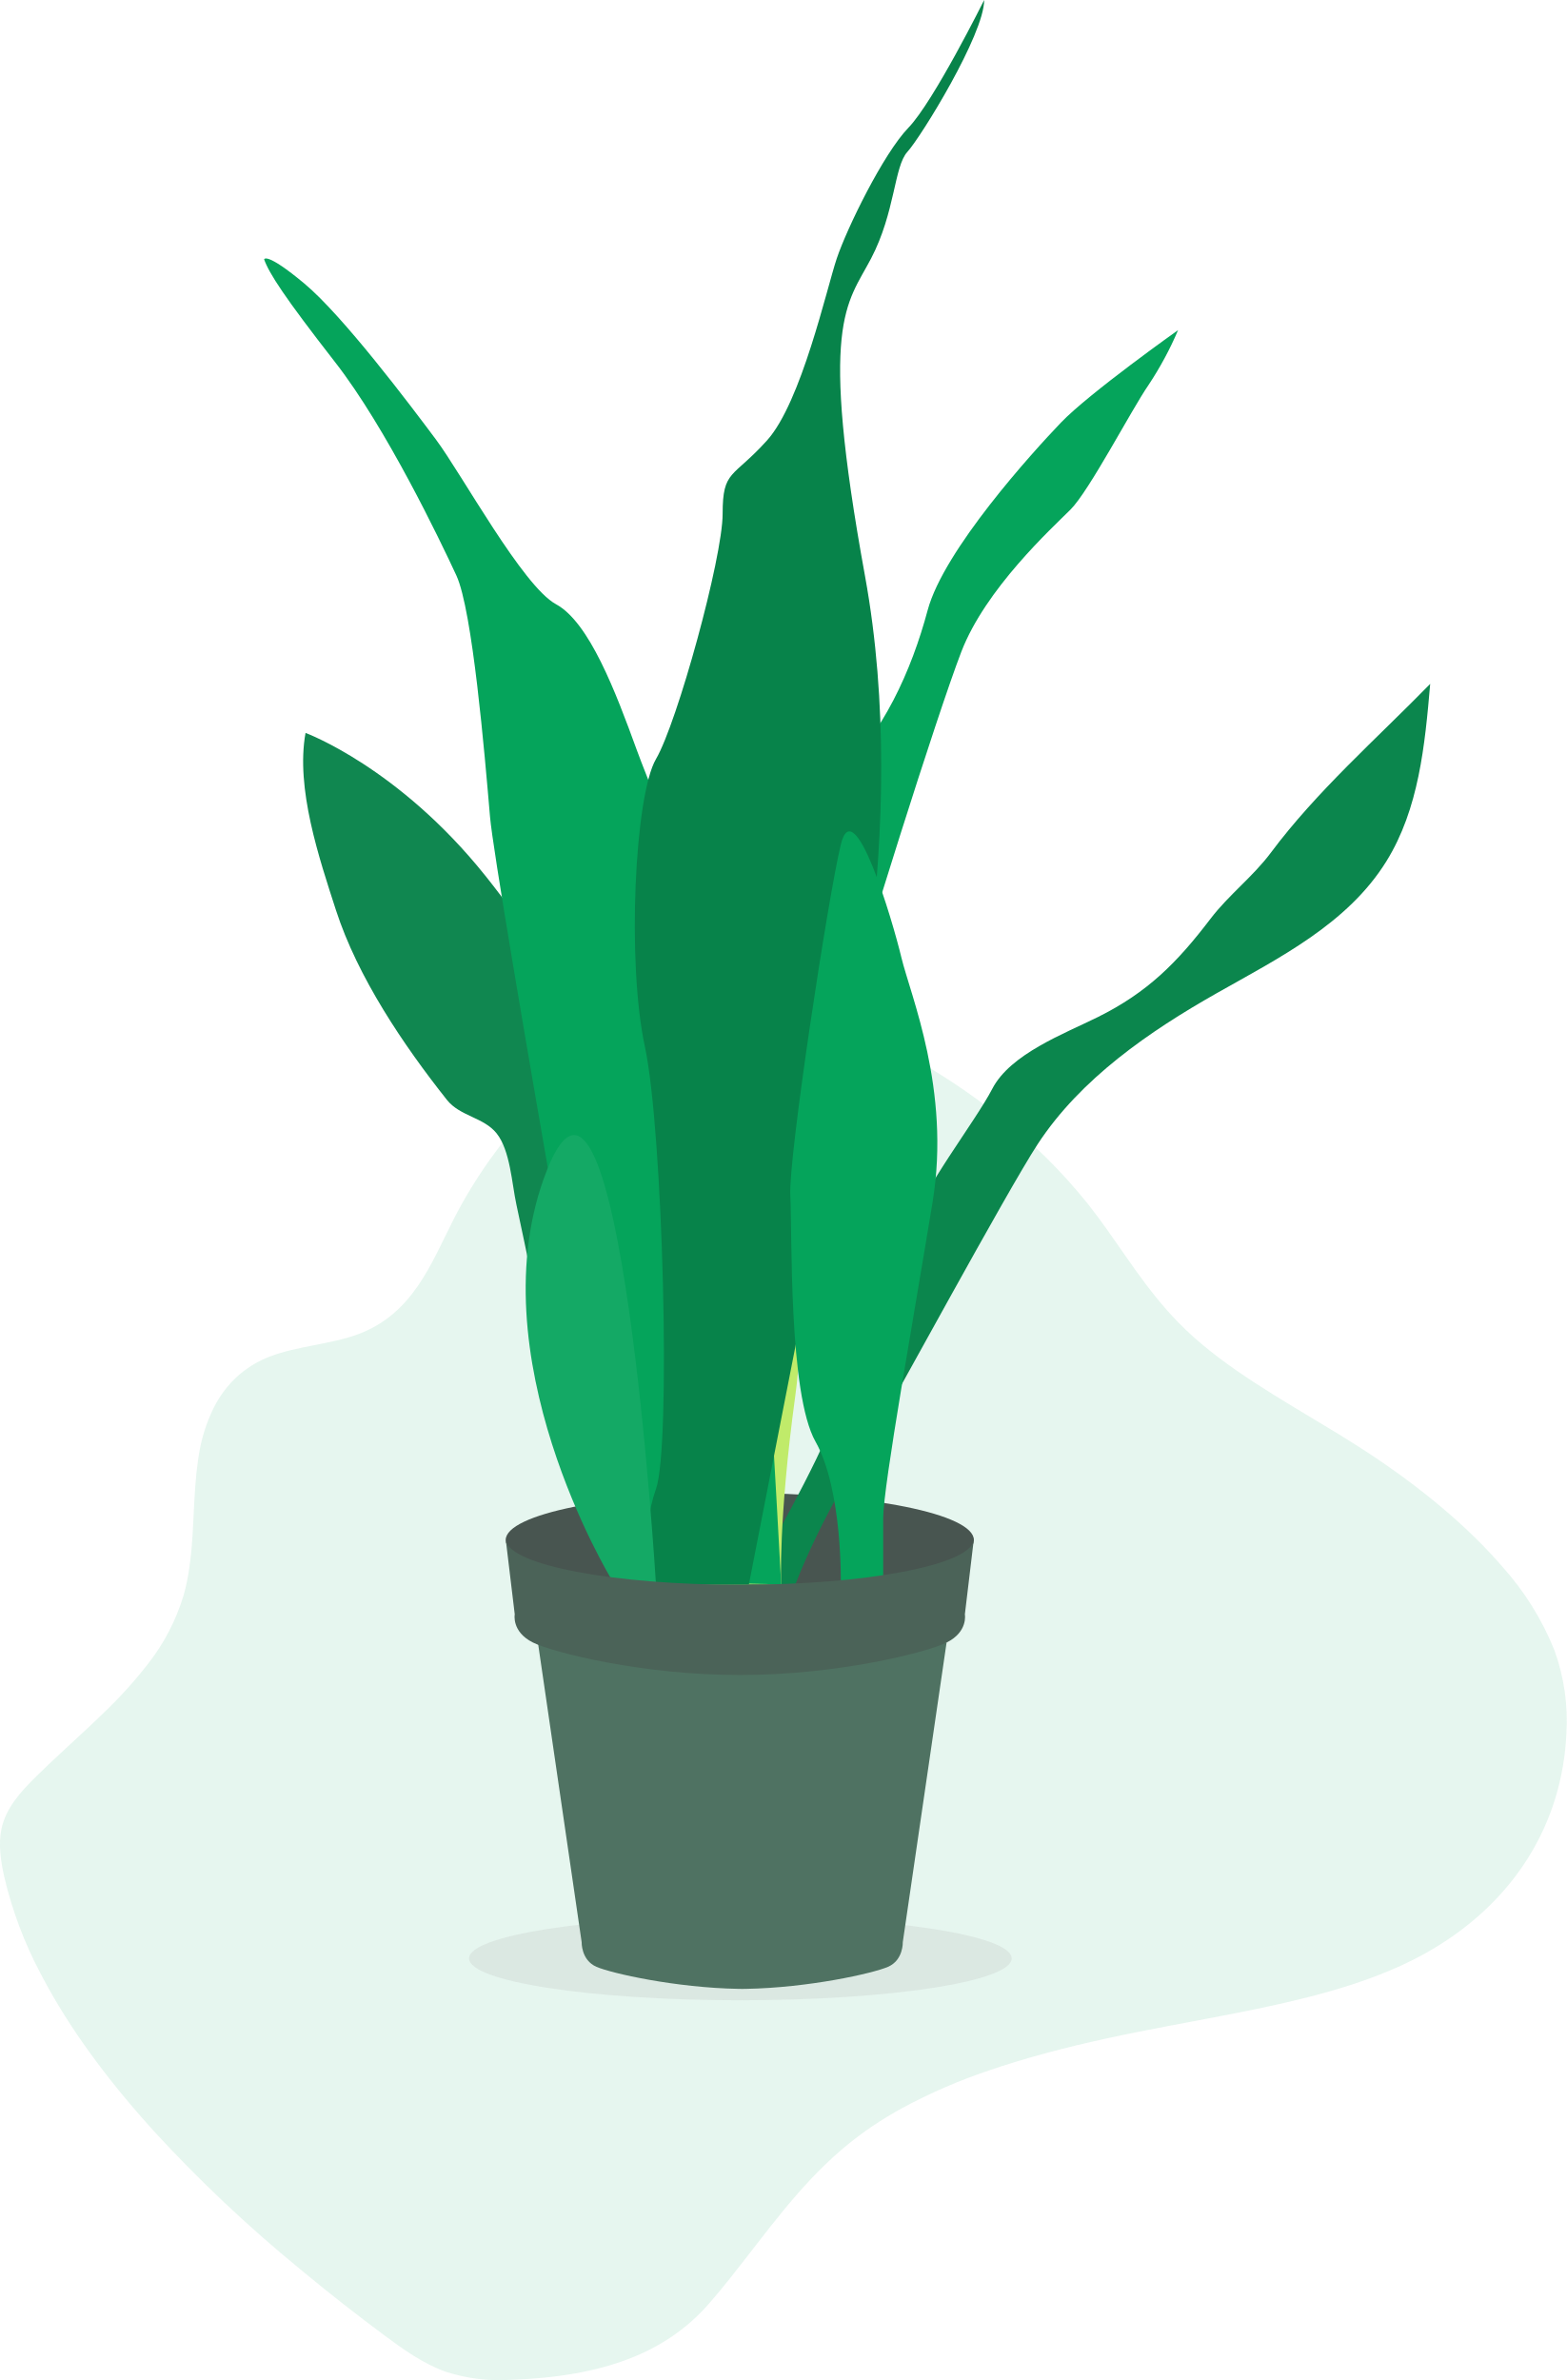
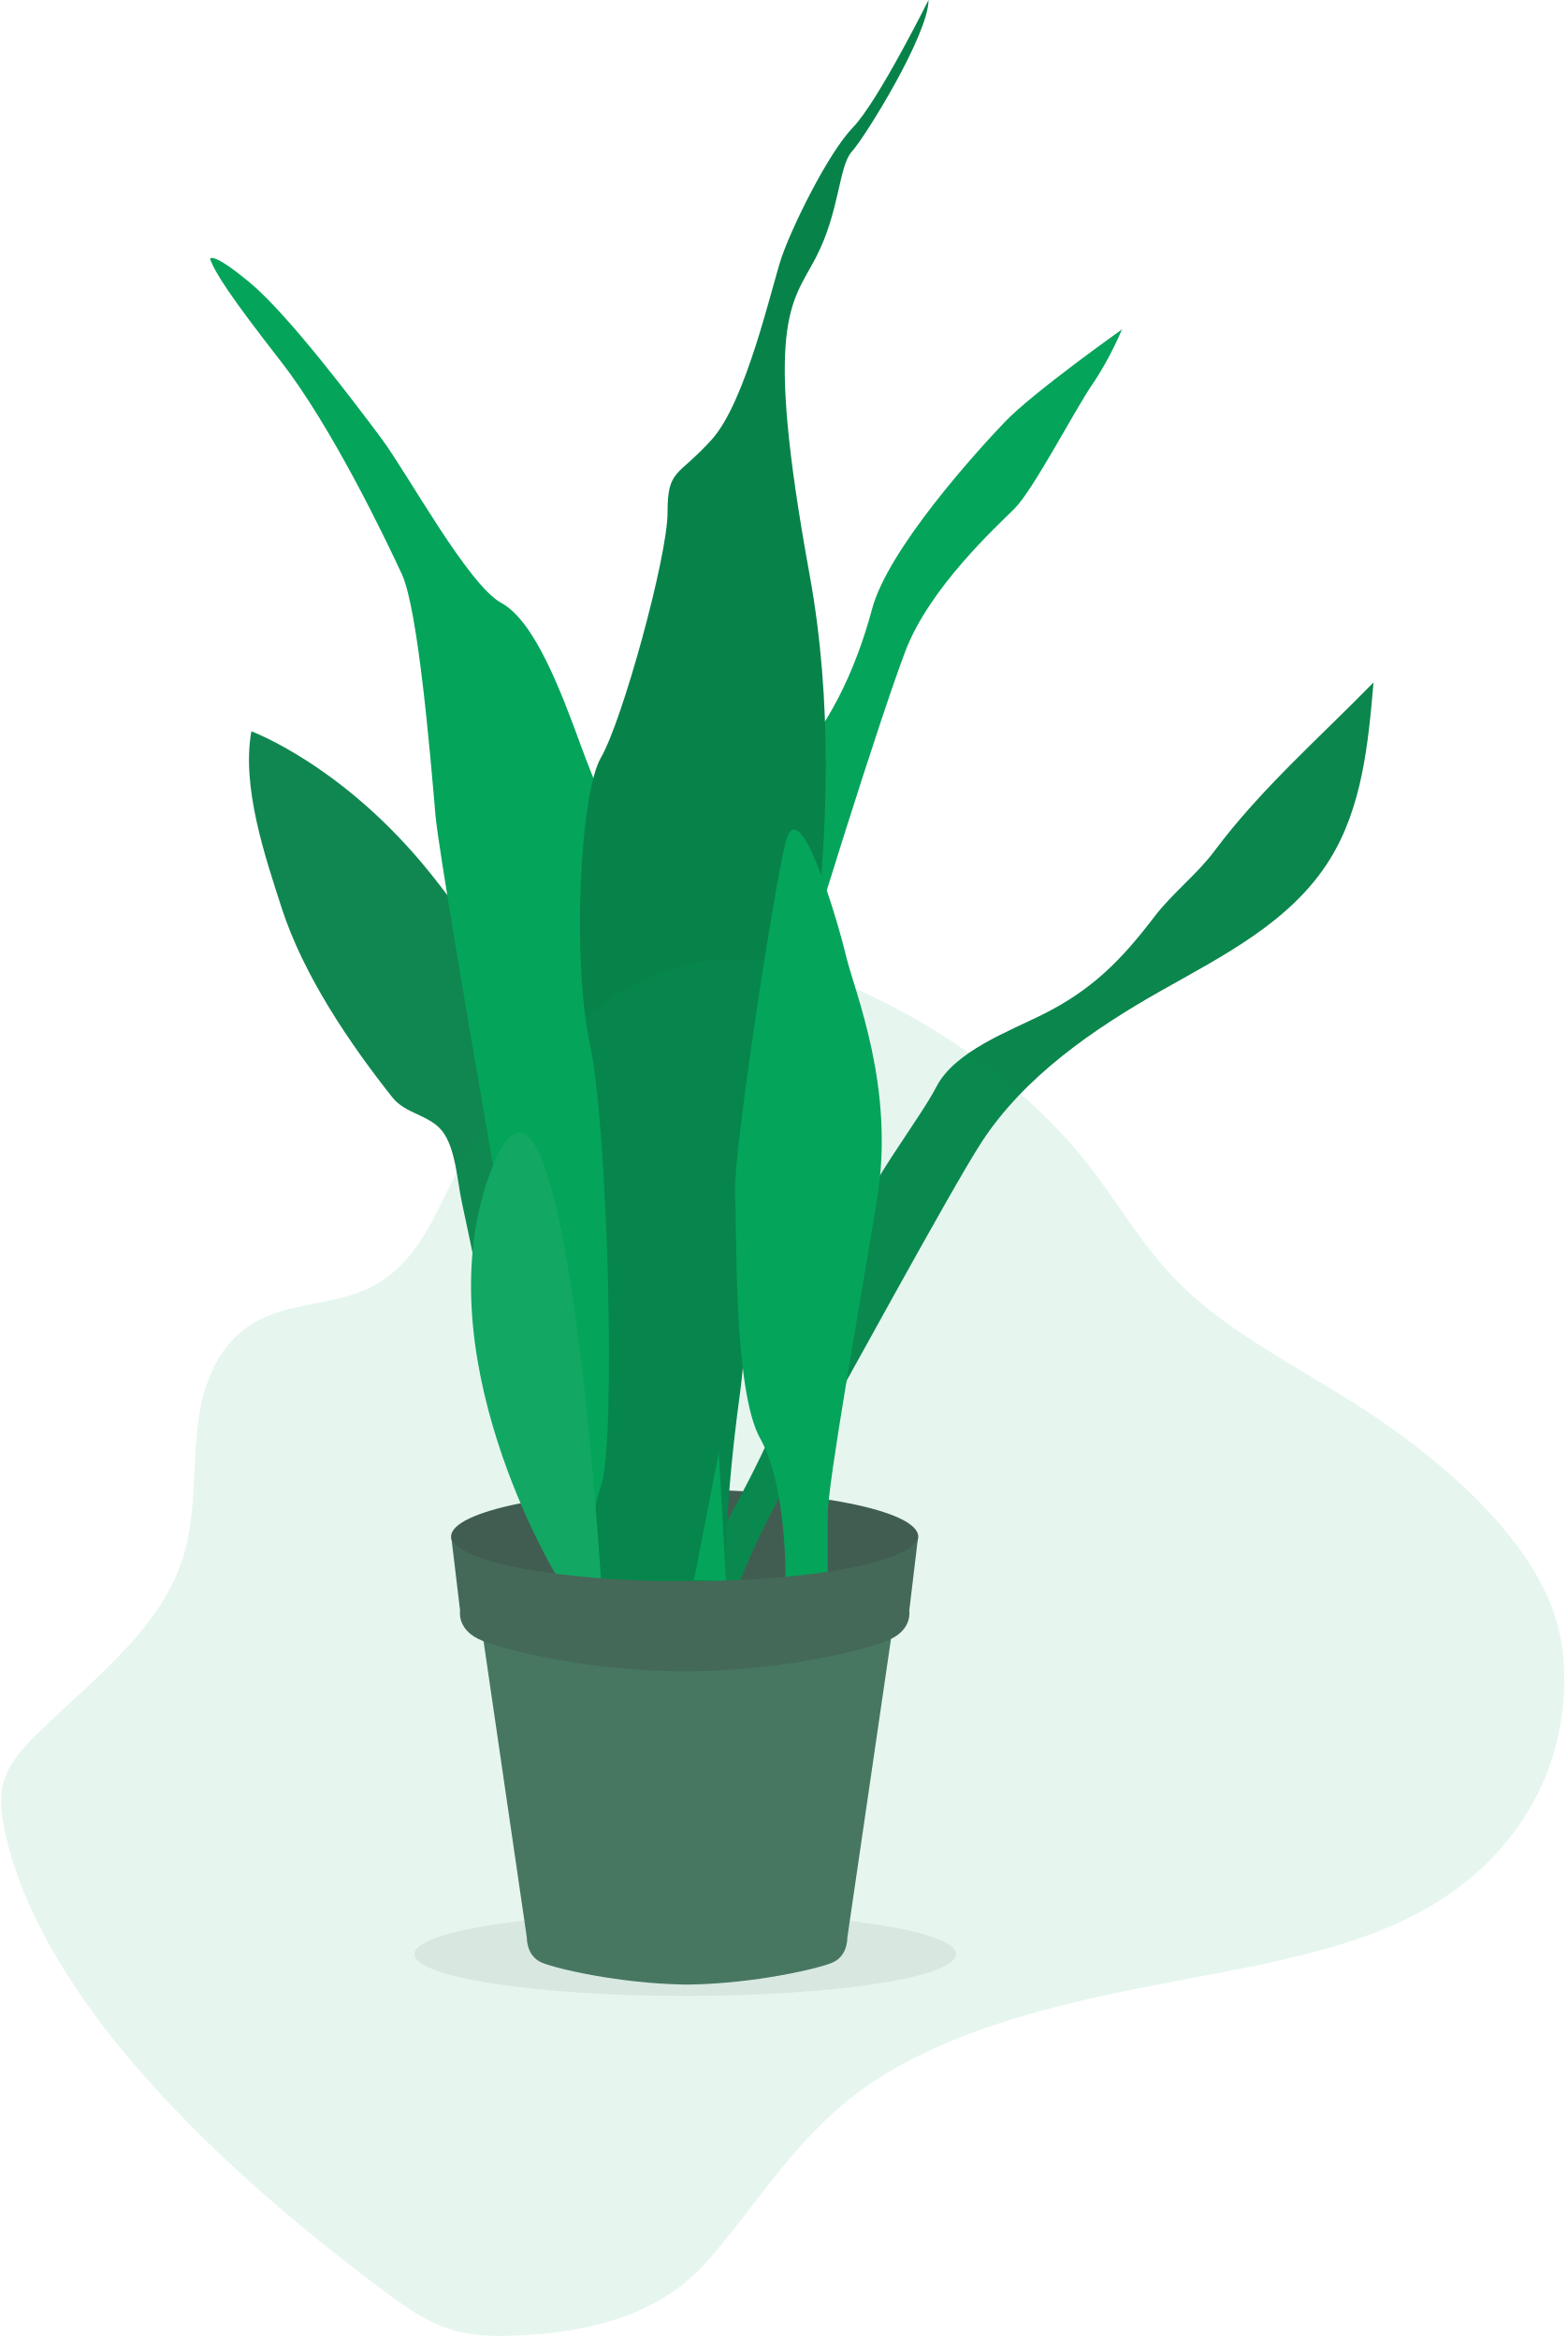
- <svg xmlns="http://www.w3.org/2000/svg" width="332.169" height="504.609" viewBox="0 0 332.169 504.609">
-   <g transform="translate(-794 -182)">
-     <path d="M32.884,240.626c-.274-.3-.548-.6-.818-.907-9.259-10.312-17.075-20.908-22.707-31.545q-.283-.528-.558-1.061a85.534,85.534,0,0,1-7.6-20.168c-.822-3.6-1.32-7.191-.656-10.384.932-4.474,4.1-7.931,7.387-11.174,3.418-3.372,7.058-6.634,10.606-9.962q1.9-1.761,3.72-3.541a94.711,94.711,0,0,0,9.291-10.254,44.161,44.161,0,0,0,7.638-14.7q.186-.648.341-1.3c.107-.436.214-.879.3-1.318s.178-.877.259-1.317l.115-.688c.041-.223.069-.454.108-.675.106-.666.183-1.347.276-2.014l0-.026c.054-.445.106-.889.158-1.333.257-2.536.4-5.113.52-7.691l.077-1.628q.067-1.256.138-2.507c.026-.491.06-.982.091-1.472.022-.356.042-.71.072-1.067.132-1.8.307-3.59.56-5.351.06-.42.124-.842.187-1.255a35.094,35.094,0,0,1,3.1-9.919l.019-.04a23.565,23.565,0,0,1,2.763-4.317,20.307,20.307,0,0,1,2.035-2.194,21.882,21.882,0,0,1,7.24-4.476c5.625-2.157,12.783-2.565,18.479-4.644C87.767,67.395,91.6,56.752,96.384,47.354q1.753-3.454,3.789-6.776,1.344-2.2,2.805-4.341a108.269,108.269,0,0,1,21.973-23.5A60.643,60.643,0,0,1,137,5.081a46.24,46.24,0,0,1,5.364-2.136,44.626,44.626,0,0,1,22.083-1.426C171.348,2.7,178.407,5.4,185.123,8.6q4.049,1.928,7.981,4.122c4.111,2.291,8.081,4.766,11.877,7.4.857.595,1.707,1.2,2.536,1.814q2.158,1.569,4.235,3.21a116.121,116.121,0,0,1,19.16,18.892c5.888,7.441,10.339,15.264,16.742,22.506.269.3.543.606.818.908q1.472,1.613,3.126,3.21C260.309,79,271.83,85.4,282.863,92.108q.58.353,1.158.707,1.827,1.119,3.625,2.26c11.419,7.239,22.248,15.805,30.349,24.969.272.3.539.612.8.917a59.72,59.72,0,0,1,11.005,17.67,43.916,43.916,0,0,1,2.546,17.74,55.881,55.881,0,0,1-2.335,13.615c-4.462,14.611-14.97,26.652-30.278,34.352q-1.214.615-2.468,1.187-1.315.6-2.671,1.159c-10.523,4.388-22.645,7.047-35.006,9.425q-6.225,1.184-12.435,2.359-2.762.526-5.5,1.068c-8.939,1.786-17.752,3.836-26.09,6.38q-2.9.882-5.7,1.847a117.05,117.05,0,0,0-18.284,7.927q-3.277,1.8-6.295,3.816-1.524,1.021-2.97,2.112c-9.994,7.486-16.976,16.972-24.229,26.291-1.047,1.348-2.1,2.694-3.159,4.021-1.4,1.751-2.828,3.486-4.309,5.185-9.2,10.593-22.658,15.538-41.946,16.212a36.9,36.9,0,0,1-13.9-1.7c-4.8-1.7-9.095-4.784-13.143-7.8-5.756-4.291-11.45-8.726-16.963-13.3-.321-.274-.641-.548-.979-.812A299.2,299.2,0,0,1,32.884,240.626Z" transform="translate(793.759 393.237)" fill="#05a45b" opacity="0.1" />
-     <g transform="translate(849.364 182)">
-       <g opacity="0.6">
-         <g opacity="0.6">
-           <path d="M159.136,415.223c0,4.9-25.756,8.873-57.527,8.873s-57.528-3.973-57.528-8.873,25.755-8.871,57.528-8.871S159.136,410.323,159.136,415.223Z" fill="#b5b5b5" opacity="0.6" />
-         </g>
-       </g>
-       <path d="M151.123,326.524c0,5.513-22.223,9.983-49.636,9.983s-49.636-4.47-49.636-9.983,22.223-9.984,49.636-9.984S151.123,321.01,151.123,326.524Z" fill="#485550" />
-       <path d="M136.047,411.754s.145,3.837-3.135,5.253c-3.169,1.372-16.77,4.441-30.123,4.672-.265.009-.522.009-.779.009s-.523,0-.788-.009c-13.362-.231-26.962-3.3-30.122-4.672-3.281-1.416-3.143-5.253-3.143-5.253s-9.23-63.209-9.275-63.52c0,.012.546.013.579.014l1.638.043,2.527.066,3.248.085,3.8.1,4.185.11q2.2.057,4.4.116l4.448.116,4.327.113,4.037.106,3.578.094,2.952.078,2.156.056,1.193.031c1.757.047,3.527-.083,5.285-.128q2.018-.054,4.034-.105l4.747-.125,5.176-.135,5.316-.139,5.173-.135,4.743-.124,4.03-.105,3.027-.08q.871-.021,1.742-.045c.016,0,.308,0,.309-.008Z" fill="#4f7262" />
-       <path d="M103.414,335.938s11.563-20.037,16.273-30.908,14.561-34.744,17.559-43.911,14.131-23.233,17.773-30.269c3.84-7.417,15.32-11.7,22.362-15.2,10.556-5.243,16.782-11.5,23.912-20.859,3.836-5.036,9-8.925,12.785-14,9.724-13.041,22.436-24.173,33.786-35.792-1.116,12.991-2.406,26.525-9.292,37.617-8.262,13.308-22.8,20.5-36.005,27.983-14.232,8.064-28.822,18.089-37.913,31.969-6.425,9.805-31.477,56.061-34.475,60.964s-11.348,18.117-16.915,32.4Z" fill="#0b864d" />
-       <path d="M9.415,155.393s19.7,7.247,38.113,30.268,35.116,54.355,38.756,82.706,8.351,67.571,8.351,67.571H82s-17.129-33.253-20.984-48.816c-2.52-10.174-4.593-21.2-6.889-31.706-.976-4.472-1.3-11.483-4.2-15.118-2.719-3.414-7.772-3.611-10.535-7.1-9.239-11.65-18.919-26.013-23.523-40.213C12.3,181.954,7.29,167.147,9.415,155.393Z" fill="#108750" />
-       <path d="M86.784,336.009s14.417-121.074,16.63-134.147,8.493-27.569,18.485-36.948,15.988-22.738,19.414-35.526,22.269-33.537,28.264-39.79,24.839-19.611,24.839-19.611a71.741,71.741,0,0,1-6.282,11.653c-3.711,5.4-12.561,22.452-16.559,26.432S153.59,124.84,148.451,138.2s-20.556,62.241-27.123,85.547-17.914,112.193-17.914,112.193Z" fill="#05a45b" />
-       <path d="M82,335.938s-12.419-16.626-9.422-48.6,18.2-52.224,25.695-59.473,31.69-34.1,33.618-38.368c0,0-11.135,19.184-11.135,23.022a23.641,23.641,0,0,1-3.64,11.51c-1.713,2.345-8.137,6.821-7.922,12.576s7.708,32.613,4.068,59.259-3,40.073-3,40.073Z" fill="#c0eb6a" />
-       <path d="M.636,54.995s.346-1.706,8.523,5.116S31.47,85.69,37.037,93.15s18.414,31.122,25.481,34.958,12.632,18.545,17.129,30.908,22.268,52.864,23.767,65.653,6.852,111.269,6.852,111.269l-34.088-.853S49.669,186.514,48.528,173.156,44.816,129.388,41.391,122,26.545,90.735,15.7,76.808,1.707,57.98.636,54.995Z" fill="#05a45b" />
-       <path d="M153.3,0S142.6,21.529,137.245,27.072s-13.061,21.363-15.2,27.733-7.494,30.459-14.774,38.559-9.422,6.181-9.422,15.56-9.636,44.337-14.132,52.011-6.21,43.058-2.355,60.963,5.567,84.837,2.355,93.79S82,335.938,82,335.938h21.412s14.347-73.539,17.344-88.461,17.121-71.373,7.281-125.337-3.855-57.505,1.284-67.335,4.854-19.492,7.708-22.618S153.3,7.318,153.3,0Z" fill="#07834a" />
-       <path d="M122.9,335.938s.428-20.037-5.353-30.268-4.925-44.338-5.353-52.224,7.937-62.881,10.713-74.392S133.819,194.97,135.746,203s10.492,28.066,6.638,51.727-10.492,60.324-10.492,67.144v12.79Z" fill="#05a45b" />
-       <path d="M74.294,334.873s-29.12-47.748-13.7-86.756,23.125,87.822,23.125,87.822Z" fill="#14a965" />
-       <path d="M149.208,342.265s.708,3.692-3.835,5.969c-4.285,2.14-23.424,6.948-43.883,6.889-20.46.059-39.6-4.749-43.885-6.889-4.542-2.277-3.834-5.969-3.834-5.969L51.9,326.687c1.091,5.185,22.871,9.32,49.585,9.32s48.494-4.135,49.584-9.32Z" fill="#4b6358" />
+ <svg xmlns="http://www.w3.org/2000/svg" width="333" height="497" viewBox="0 0 333 497" fill="none">
+   <g opacity="0.6">
+     <g opacity="0.6">
+       <path opacity="0.6" d="M203.136 415.223C203.136 420.123 177.38 424.096 145.609 424.096C113.837 424.096 88.082 420.123 88.082 415.223C88.082 410.323 113.837 406.352 145.609 406.352C177.38 406.352 203.136 410.323 203.136 415.223Z" fill="#B5B5B5" />
    </g>
  </g>
+   <path d="M195.123 326.524C195.123 332.037 172.9 336.507 145.487 336.507C118.073 336.507 95.851 332.037 95.851 326.524C95.851 321.01 118.073 316.54 145.487 316.54C172.9 316.54 195.123 321.01 195.123 326.524Z" fill="#485550" />
+   <path d="M180.047 411.754C180.047 411.754 180.192 415.591 176.912 417.007C173.743 418.379 160.142 421.448 146.789 421.679C146.524 421.688 146.267 421.688 146.01 421.688C145.753 421.688 145.487 421.688 145.222 421.679C131.86 421.448 118.26 418.379 115.099 417.007C111.819 415.591 111.956 411.754 111.956 411.754C111.956 411.754 102.726 348.545 102.681 348.234C102.682 348.246 103.227 348.247 103.26 348.248C103.806 348.262 104.351 348.276 104.897 348.291C105.739 348.313 106.582 348.335 107.424 348.357C108.506 348.385 109.589 348.414 110.672 348.442C111.939 348.475 113.206 348.509 114.473 348.542C115.868 348.579 117.263 348.616 118.658 348.652C120.125 348.69 121.592 348.728 123.058 348.768C124.542 348.807 126.024 348.845 127.507 348.884L131.833 348.997C133.179 349.033 134.524 349.068 135.87 349.103C137.063 349.134 138.256 349.166 139.448 349.197C140.432 349.223 141.416 349.249 142.4 349.275C143.119 349.293 143.838 349.312 144.556 349.331C144.954 349.342 145.352 349.352 145.749 349.362C147.506 349.409 149.276 349.279 151.034 349.234C152.379 349.198 153.723 349.163 155.068 349.129L159.815 349.004C161.541 348.959 163.265 348.914 164.991 348.869C166.763 348.822 168.535 348.776 170.307 348.73L175.48 348.595C177.061 348.554 178.643 348.513 180.223 348.471C181.566 348.436 182.91 348.401 184.253 348.366C185.262 348.34 186.271 348.313 187.28 348.286C187.861 348.272 188.441 348.256 189.022 348.241C189.038 348.241 189.33 348.241 189.331 348.233L180.047 411.754Z" fill="#4F7262" />
+   <path d="M147.414 335.938C147.414 335.938 158.977 315.901 163.687 305.03C168.398 294.159 178.248 270.286 181.246 261.119C184.243 251.954 195.377 237.886 199.019 230.85C202.859 223.433 214.339 219.151 221.381 215.654C231.937 210.411 238.163 204.153 245.293 194.795C249.129 189.759 254.296 185.87 258.078 180.798C267.802 167.757 280.514 156.625 291.864 145.006C290.748 157.997 289.458 171.532 282.572 182.623C274.31 195.931 259.772 203.123 246.567 210.606C232.335 218.67 217.745 228.695 208.654 242.575C202.229 252.38 177.177 298.636 174.179 303.539C171.182 308.441 162.831 321.656 157.264 335.938H147.414Z" fill="#0B864D" />
+   <path d="M53.416 155.393C53.416 155.393 73.114 162.64 91.529 185.661C109.943 208.683 126.645 240.016 130.285 268.367C133.924 296.717 138.635 335.938 138.635 335.938H126.002C126.002 335.938 108.873 302.685 105.018 287.122C102.498 276.948 100.425 265.927 98.129 255.416C97.154 250.944 96.828 243.933 93.932 240.298C91.213 236.884 86.16 236.687 83.397 233.201C74.158 221.551 64.478 207.188 59.874 192.988C56.297 181.954 51.29 167.147 53.416 155.393Z" fill="#108750" />
+   <path d="M130.784 336.009C130.784 336.009 145.201 214.935 147.414 201.862C149.626 188.788 155.907 174.293 165.899 164.914C175.892 155.535 181.887 142.176 185.313 129.388C188.739 116.598 207.582 95.851 213.577 89.598C219.573 83.345 238.416 69.987 238.416 69.987C238.416 69.987 235.846 76.24 232.134 81.639C228.423 87.04 219.573 104.092 215.575 108.072C211.579 112.051 197.59 124.84 192.451 138.199C187.312 151.556 171.895 200.44 165.328 223.746C158.763 247.051 147.414 335.939 147.414 335.939L130.784 336.009Z" fill="#05A45B" />
+   <path d="M126.002 335.938C126.002 335.938 113.583 319.312 116.581 287.339C119.579 255.364 134.782 235.115 142.275 227.866C149.77 220.62 173.965 193.762 175.893 189.498C175.893 189.498 164.758 208.682 164.758 212.52C164.758 216.356 162.831 221.685 161.118 224.03C159.405 226.375 152.981 230.851 153.196 236.606C153.41 242.362 160.904 269.219 157.264 295.865C153.624 322.51 154.267 335.938 154.267 335.938H126.002Z" fill="#07834A" />
+   <path d="M44.636 54.995C44.636 54.995 44.982 53.289 53.16 60.111C61.337 66.932 75.47 85.69 81.037 93.15C86.604 100.61 99.451 124.272 106.518 128.108C113.583 131.946 119.15 146.653 123.647 159.016C128.144 171.38 145.915 211.88 147.414 224.669C148.913 237.459 154.266 335.938 154.266 335.938L120.178 335.085C120.178 335.085 93.669 186.514 92.528 173.156C91.386 159.798 88.816 129.388 85.391 121.998C81.965 114.609 70.545 90.735 59.696 76.808C48.847 62.882 45.707 57.98 44.636 54.995Z" fill="#05A45B" />
+   <path d="M197.304 -0C197.304 -0 186.598 21.529 181.245 27.072C175.892 32.614 168.184 48.435 166.043 54.805C163.902 61.177 158.549 85.264 151.269 93.364C143.988 101.464 141.847 99.545 141.847 108.924C141.847 118.304 132.211 153.261 127.715 160.935C123.219 168.609 121.505 203.993 125.36 221.898C129.214 239.804 130.927 306.735 127.715 315.688C124.503 324.641 126.002 335.938 126.002 335.938H147.414C147.414 335.938 161.761 262.399 164.758 247.477C167.756 232.556 181.879 176.104 172.039 122.14C162.197 68.176 168.184 64.635 173.323 54.805C178.462 44.976 178.177 35.313 181.031 32.187C183.887 29.06 197.304 7.318 197.304 -0Z" fill="#07834A" />
+   <path d="M166.899 335.938C166.899 335.938 167.327 315.901 161.546 305.67C155.765 295.439 156.621 261.332 156.193 253.446C155.765 245.56 164.13 190.565 166.906 179.054C169.683 167.542 177.819 194.97 179.746 202.998C181.674 211.027 190.238 231.064 186.384 254.725C182.53 278.386 175.892 315.049 175.892 321.869V334.659L166.899 335.938Z" fill="#05A45B" />
+   <path d="M118.294 334.873C118.294 334.873 89.174 287.125 104.59 248.117C120.007 209.109 127.716 335.939 127.716 335.939L118.294 334.873Z" fill="#14A965" />
+   <path d="M193.208 342.265C193.208 342.265 193.916 345.957 189.373 348.234C185.088 350.374 165.949 355.182 145.49 355.123C125.03 355.182 105.891 350.374 101.605 348.234C97.064 345.957 97.771 342.265 97.771 342.265L95.905 326.687C96.996 331.872 118.775 336.007 145.49 336.007C172.204 336.007 193.984 331.872 195.074 326.687L193.208 342.265Z" fill="#4B6358" />
+   <path opacity="0.1" d="M32.884 443.626C32.61 443.325 32.336 443.023 32.066 442.719C22.807 432.407 14.992 421.811 9.359 411.174C9.171 410.822 8.985 410.468 8.801 410.113C5.295 403.38 2.746 396.613 1.205 389.945C0.383 386.342 -0.115 382.754 0.549 379.561C1.48 375.087 4.644 371.63 7.935 368.387C11.353 365.015 14.994 361.753 18.541 358.425C19.805 357.251 21.046 356.071 22.261 354.884C25.619 351.61 28.805 348.235 31.553 344.63C34.935 340.159 37.669 335.355 39.191 329.935C39.315 329.503 39.428 329.069 39.532 328.631C39.639 328.195 39.746 327.752 39.832 327.313C39.918 326.874 40.01 326.436 40.09 325.996L40.205 325.308C40.246 325.085 40.274 324.854 40.313 324.633C40.419 323.967 40.496 323.286 40.589 322.619L40.591 322.593C40.646 322.148 40.698 321.704 40.749 321.26C41.007 318.724 41.145 316.147 41.27 313.569L41.347 311.941C41.392 311.104 41.438 310.268 41.484 309.434C41.511 308.943 41.544 308.452 41.576 307.962C41.598 307.606 41.618 307.252 41.648 306.895C41.779 305.094 41.954 303.305 42.208 301.544C42.267 301.125 42.332 300.703 42.395 300.289C42.946 296.802 43.985 293.48 45.498 290.371L45.517 290.331C46.272 288.806 47.195 287.364 48.281 286.014C48.899 285.237 49.577 284.511 50.316 283.82C52.264 281.961 54.706 280.451 57.556 279.344C63.181 277.186 70.34 276.779 76.035 274.7C87.767 270.394 91.601 259.753 96.384 250.354C97.553 248.051 98.816 245.793 100.173 243.578C101.069 242.108 102.004 240.661 102.978 239.237C108.904 230.553 116.267 222.679 124.951 215.737C128.496 212.902 132.487 210.198 136.996 208.081C138.692 207.276 140.483 206.563 142.36 205.945C148.743 203.841 156.063 203.041 164.443 204.519C171.348 205.699 178.407 208.401 185.123 211.602C187.822 212.887 190.482 214.261 193.104 215.724C197.215 218.015 201.185 220.49 204.981 223.127C205.838 223.722 206.688 224.325 207.517 224.941C208.956 225.987 210.367 227.057 211.752 228.151C219.126 233.959 225.589 240.331 230.912 247.043C236.8 254.484 241.251 262.308 247.654 269.549C247.923 269.853 248.197 270.155 248.472 270.456C249.453 271.531 250.496 272.601 251.598 273.666C260.309 282.003 271.83 288.402 282.863 295.108C283.25 295.343 283.637 295.579 284.021 295.815C285.239 296.561 286.447 297.315 287.646 298.075C299.065 305.314 309.894 313.88 317.995 323.044C318.267 323.346 318.534 323.656 318.796 323.961C323.728 329.687 327.567 335.635 329.801 341.631C332.097 347.785 332.61 353.727 332.347 359.371C332.213 362.122 331.892 364.811 331.385 367.438C331.017 369.324 330.56 371.173 330.012 372.986C325.55 387.597 315.042 399.638 299.734 407.338C298.925 407.748 298.102 408.144 297.266 408.525C296.389 408.926 295.498 409.313 294.595 409.684C284.072 414.072 271.95 416.731 259.589 419.108C255.439 419.898 251.297 420.683 247.154 421.468C245.313 421.819 243.479 422.175 241.653 422.536C232.714 424.322 223.901 426.372 215.563 428.916C213.627 429.504 211.727 430.12 209.861 430.763C203.343 432.972 197.231 435.621 191.577 438.69C189.392 439.888 187.294 441.16 185.282 442.506C184.266 443.187 183.276 443.891 182.312 444.618C172.318 452.104 165.336 461.59 158.083 470.909C157.036 472.257 155.984 473.603 154.924 474.93C153.521 476.681 152.096 478.416 150.615 480.115C141.415 490.708 127.957 495.653 108.669 496.327C104.292 496.477 99.569 496.331 94.764 494.629C89.959 492.928 85.669 489.845 81.621 486.83C75.865 482.539 70.171 478.104 64.658 473.53C64.337 473.256 64.017 472.982 63.679 472.718C52.494 463.469 42.012 453.685 32.884 443.626Z" fill="#05A45B" />
</svg>
